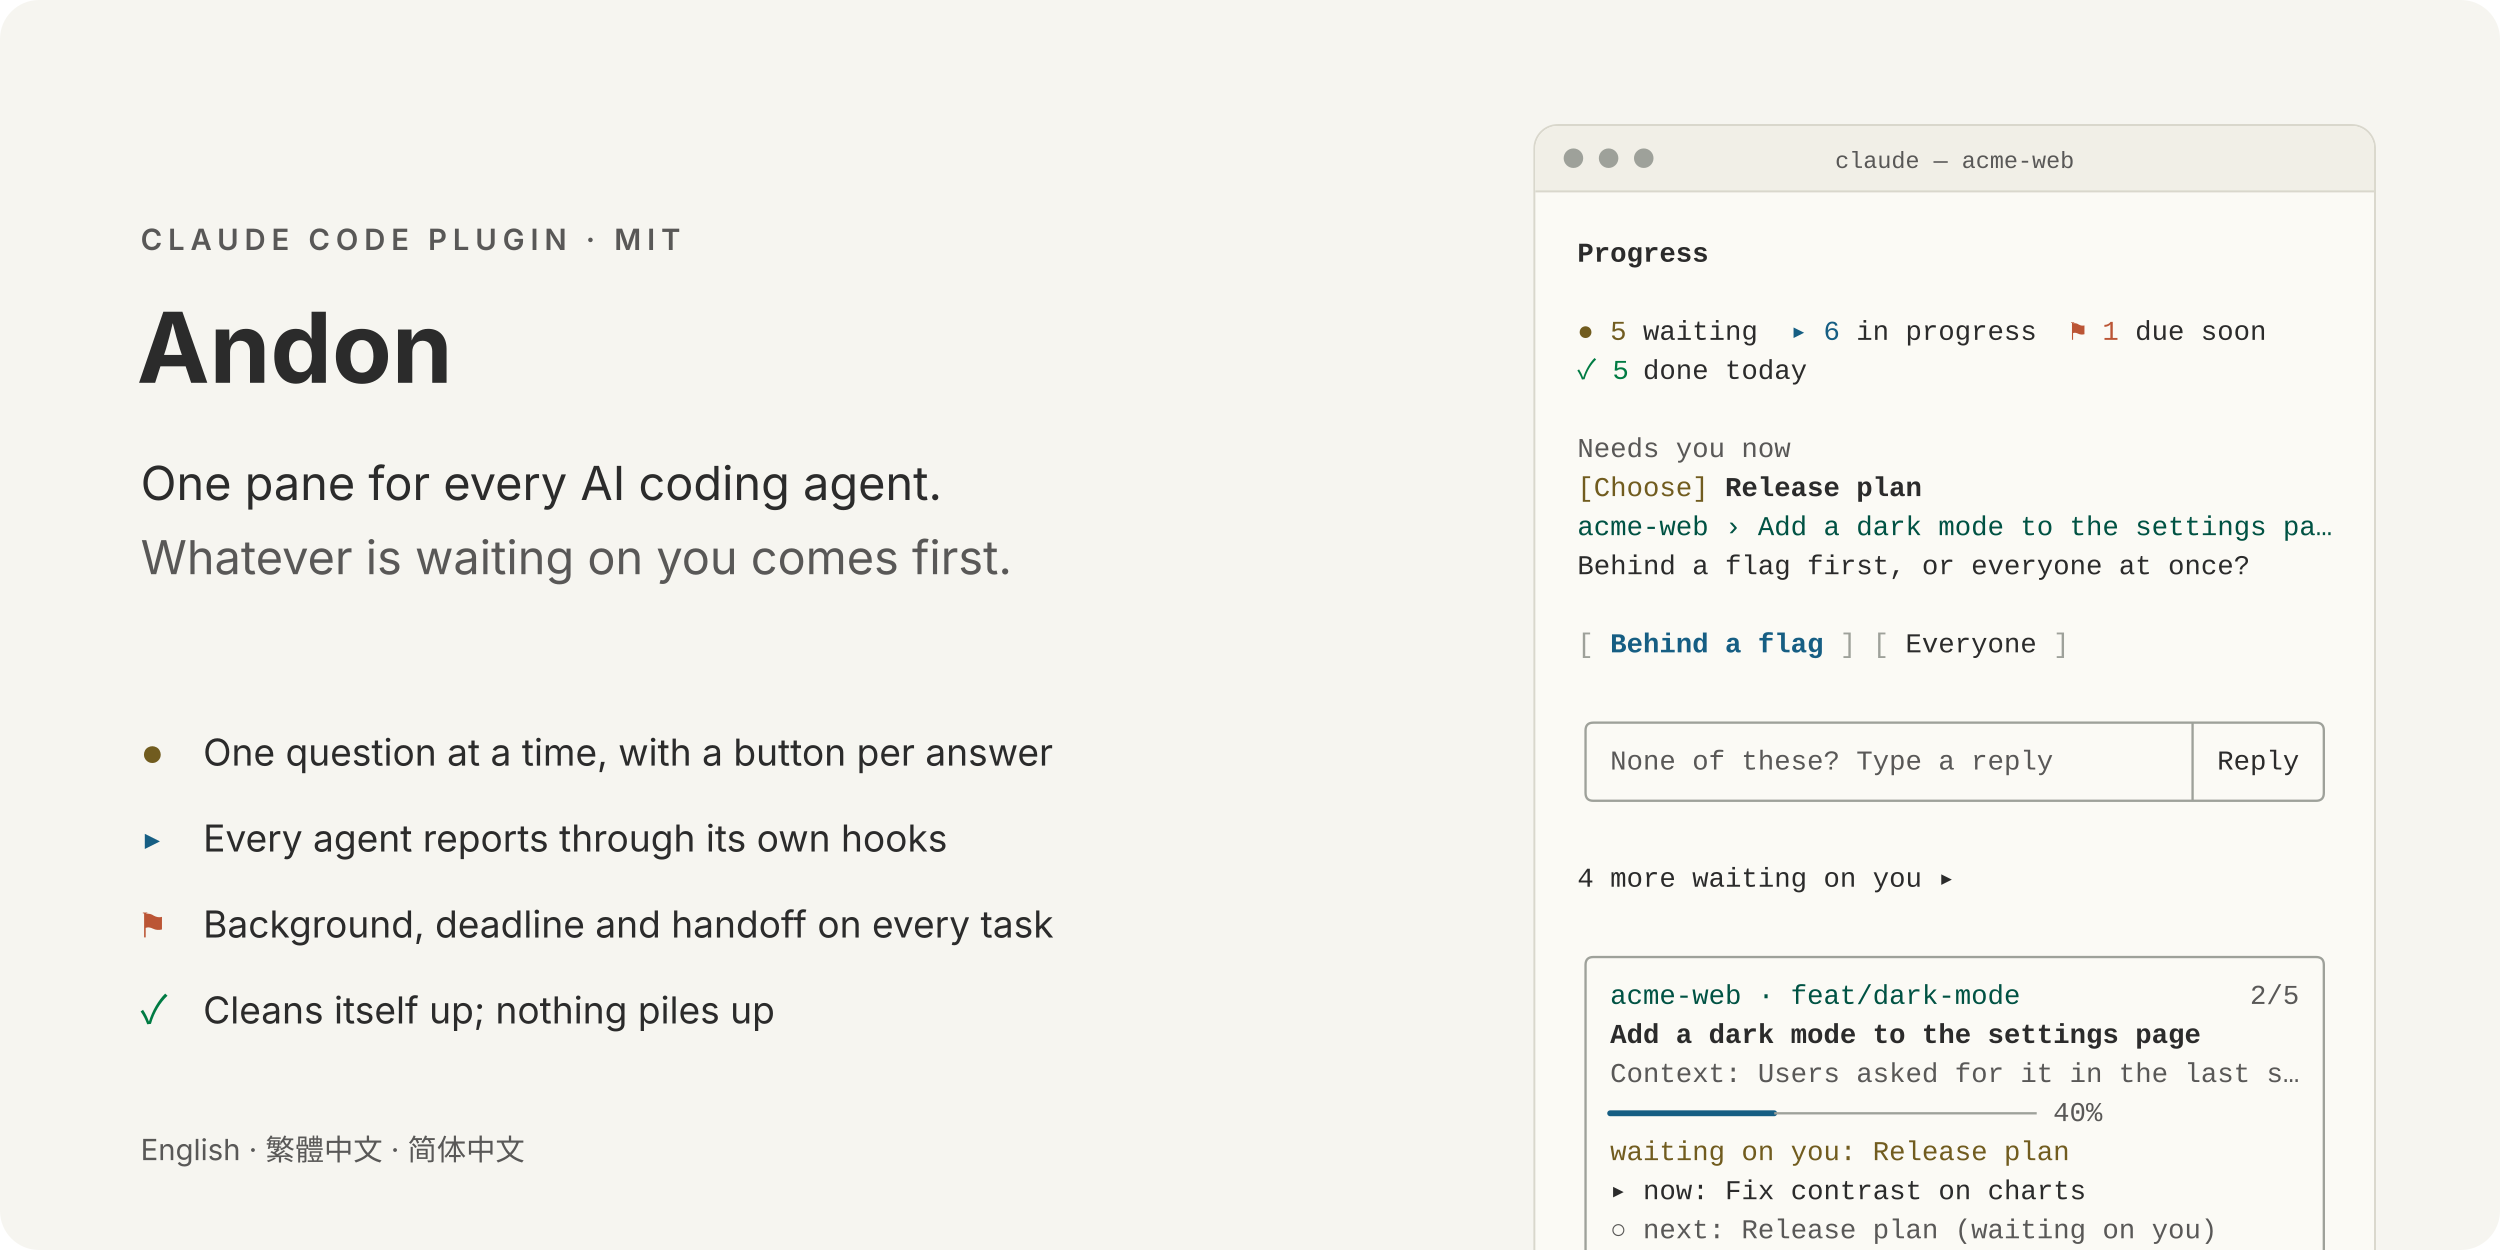
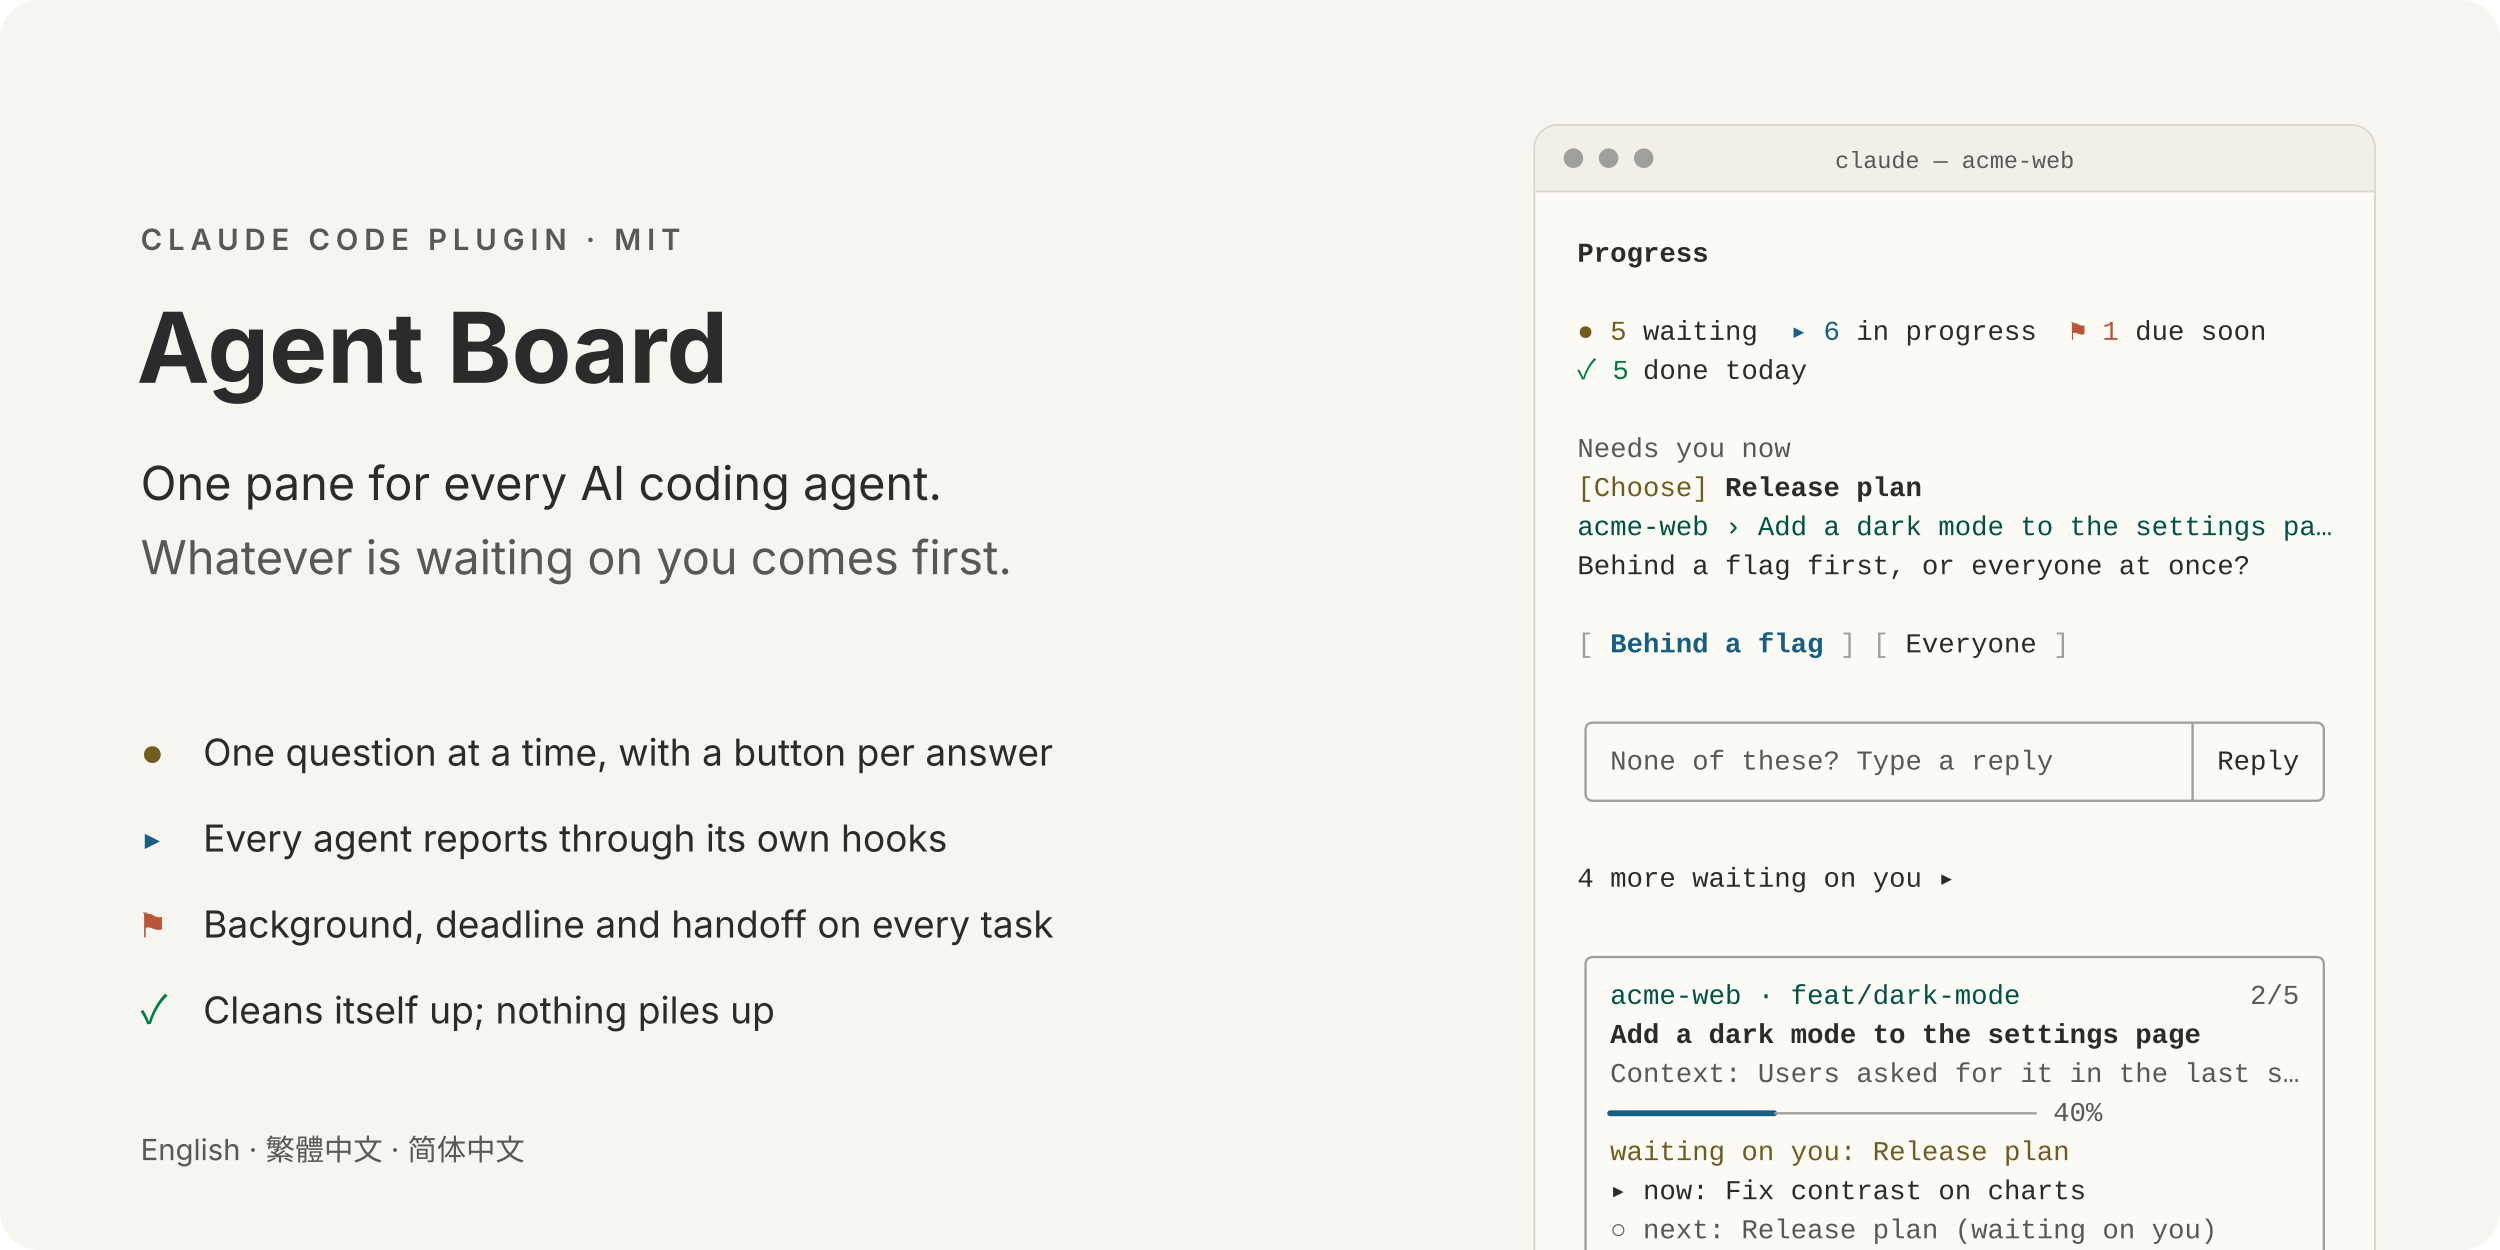
- <svg xmlns="http://www.w3.org/2000/svg" width="1280" height="640" viewBox="0 0 1280 640" role="img" aria-label="Andon: One pane for every AI coding agent. Whatever is waiting on you comes first.">
+ <svg xmlns="http://www.w3.org/2000/svg" width="1280" height="640" viewBox="0 0 1280 640" role="img" aria-label="Agent Board: One pane for every AI coding agent. Whatever is waiting on you comes first.">
  <defs>
    <clipPath id="edge">
      <rect width="1280" height="640" rx="20" />
    </clipPath>
  </defs>
  <g clip-path="url(#edge)">
    <rect width="1280" height="640" fill="#f6f5f0" />
    <text x="72" y="128" font-family="-apple-system, BlinkMacSystemFont, 'Segoe UI', 'Noto Sans TC', 'Noto Sans SC', 'PingFang TC', 'Microsoft JhengHei', 'Microsoft YaHei', sans-serif" font-size="15" font-weight="600" letter-spacing="3" fill="#595857">CLAUDE CODE PLUGIN  ·  MIT</text>
-     <text x="70" y="196" font-family="-apple-system, BlinkMacSystemFont, 'Segoe UI', 'Noto Sans TC', 'Noto Sans SC', 'PingFang TC', 'Microsoft JhengHei', 'Microsoft YaHei', sans-serif" font-size="50" font-weight="700" fill="#2b2b2b">Andon</text>
+     <text x="70" y="196" font-family="-apple-system, BlinkMacSystemFont, 'Segoe UI', 'Noto Sans TC', 'Noto Sans SC', 'PingFang TC', 'Microsoft JhengHei', 'Microsoft YaHei', sans-serif" font-size="50" font-weight="700" fill="#2b2b2b">Agent Board</text>
    <text x="72" y="256" font-family="-apple-system, BlinkMacSystemFont, 'Segoe UI', 'Noto Sans TC', 'Noto Sans SC', 'PingFang TC', 'Microsoft JhengHei', 'Microsoft YaHei', sans-serif" font-size="24" fill="#2b2b2b">One pane for every AI coding agent.</text>
    <text x="72" y="294" font-family="-apple-system, BlinkMacSystemFont, 'Segoe UI', 'Noto Sans TC', 'Noto Sans SC', 'PingFang TC', 'Microsoft JhengHei', 'Microsoft YaHei', sans-serif" font-size="24" fill="#595857">Whatever is waiting on you comes first.</text>
    <text x="72" y="392" font-family="ui-monospace, SFMono-Regular, Menlo, Consolas, 'Liberation Mono', 'Noto Sans Mono CJK TC', 'Noto Sans CJK TC', 'PingFang TC', 'Microsoft JhengHei', monospace" font-size="20" fill="#715C1F">●</text>
    <text x="104" y="392" font-family="-apple-system, BlinkMacSystemFont, 'Segoe UI', 'Noto Sans TC', 'Noto Sans SC', 'PingFang TC', 'Microsoft JhengHei', 'Microsoft YaHei', sans-serif" font-size="19" fill="#2b2b2b">One question at a time, with a button per answer</text>
    <text x="72" y="436" font-family="ui-monospace, SFMono-Regular, Menlo, Consolas, 'Liberation Mono', 'Noto Sans Mono CJK TC', 'Noto Sans CJK TC', 'PingFang TC', 'Microsoft JhengHei', monospace" font-size="20" fill="#165E83">▸</text>
    <text x="104" y="436" font-family="-apple-system, BlinkMacSystemFont, 'Segoe UI', 'Noto Sans TC', 'Noto Sans SC', 'PingFang TC', 'Microsoft JhengHei', 'Microsoft YaHei', sans-serif" font-size="19" fill="#2b2b2b">Every agent reports through its own hooks</text>
    <text x="72" y="480" font-family="ui-monospace, SFMono-Regular, Menlo, Consolas, 'Liberation Mono', 'Noto Sans Mono CJK TC', 'Noto Sans CJK TC', 'PingFang TC', 'Microsoft JhengHei', monospace" font-size="20" fill="#BB5535">⚑</text>
    <text x="104" y="480" font-family="-apple-system, BlinkMacSystemFont, 'Segoe UI', 'Noto Sans TC', 'Noto Sans SC', 'PingFang TC', 'Microsoft JhengHei', 'Microsoft YaHei', sans-serif" font-size="19" fill="#2b2b2b">Background, deadline and handoff on every task</text>
    <text x="72" y="524" font-family="ui-monospace, SFMono-Regular, Menlo, Consolas, 'Liberation Mono', 'Noto Sans Mono CJK TC', 'Noto Sans CJK TC', 'PingFang TC', 'Microsoft JhengHei', monospace" font-size="20" fill="#007B43">✓</text>
    <text x="104" y="524" font-family="-apple-system, BlinkMacSystemFont, 'Segoe UI', 'Noto Sans TC', 'Noto Sans SC', 'PingFang TC', 'Microsoft JhengHei', 'Microsoft YaHei', sans-serif" font-size="19" fill="#2b2b2b">Cleans itself up; nothing piles up</text>
    <text x="72" y="594" font-family="-apple-system, BlinkMacSystemFont, 'Segoe UI', 'Noto Sans TC', 'Noto Sans SC', 'PingFang TC', 'Microsoft JhengHei', 'Microsoft YaHei', sans-serif" font-size="15" fill="#595857">English  ·  繁體中文  ·  简体中文</text>
    <g transform="translate(785.6 64)">
      <rect width="430.4" height="738" rx="12" fill="#fbfaf5" stroke="#d9d7cc" />
      <path d="M12 0.5h406.4a11.5 11.5 0 0 1 11.5 11.5v22h-429.4v-22a11.5 11.5 0 0 1 11.5-11.5z" fill="#f1efe7" />
      <line x1="0.5" y1="34" x2="429.9" y2="34" stroke="#d9d7cc" />
      <g fill="#9EA19A">
        <circle cx="20" cy="17" r="5" />
        <circle cx="38" cy="17" r="5" />
        <circle cx="56" cy="17" r="5" />
      </g>
      <text x="215.2" y="22" text-anchor="middle" font-family="ui-monospace, SFMono-Regular, Menlo, Consolas, 'Liberation Mono', 'Noto Sans Mono CJK TC', 'Noto Sans CJK TC', 'PingFang TC', 'Microsoft JhengHei', monospace" font-size="12" fill="#595857">claude  —  acme-web</text>
      <g font-family="ui-monospace, SFMono-Regular, Menlo, Consolas, 'Liberation Mono', 'Noto Sans Mono CJK TC', 'Noto Sans CJK TC', 'PingFang TC', 'Microsoft JhengHei', monospace" font-size="14" style="white-space:pre" xml:space="preserve">
        <path d="M38.8 506h84" fill="none" stroke="#165E83" stroke-width="3" stroke-linecap="round" />
        <path d="M26.2 316V310q0 -4 4 -4H30.4M30.4 306h302.4M332.8 306h8.4M337 306V316M341.2 306h58.8M400 306H400.2q4 0 4 4V316M26.2 316v20M337 316v20M404.2 316v20M26.2 336V342q0 4 4 4H30.4M30.4 346h302.4M332.8 346h8.4M337 346V336M341.2 346h58.8M400 346H400.2q4 0 4 -4V336M26.2 436V430q0 -4 4 -4H30.4M30.4 426h369.6M400 426H400.2q4 0 4 4V436M26.2 436v20M404.2 436v20M26.2 456v20M404.2 456v20M26.2 476v20M404.2 476v20M26.2 496v20M122.8 506h134.4M404.2 496v20M26.2 516v20M404.2 516v20M26.2 536v20M404.2 536v20M26.2 556v20M404.2 556v20M26.2 576v20M404.2 576v20" fill="none" stroke="#9EA19A" stroke-width="1.2" stroke-linecap="butt" />
        <text x="22.0" y="70" textLength="67.2" lengthAdjust="spacingAndGlyphs" fill="#2b2b2b" font-weight="700">Progress</text>
        <text x="22.0" y="110" textLength="25.2" lengthAdjust="spacingAndGlyphs" fill="#715C1F">● 5</text>
        <text x="55.6" y="110" textLength="58.8" lengthAdjust="spacingAndGlyphs" fill="#2b2b2b">waiting</text>
        <text x="131.2" y="110" textLength="25.2" lengthAdjust="spacingAndGlyphs" fill="#165E83">▸ 6</text>
        <text x="164.8" y="110" textLength="92.4" lengthAdjust="spacingAndGlyphs" fill="#2b2b2b">in progress</text>
        <text x="274.0" y="110" textLength="25.2" lengthAdjust="spacingAndGlyphs" fill="#BB5535">⚑ 1</text>
        <text x="307.6" y="110" textLength="67.2" lengthAdjust="spacingAndGlyphs" fill="#2b2b2b">due soon</text>
        <text x="22.0" y="130" textLength="25.2" lengthAdjust="spacingAndGlyphs" fill="#007B43">✓ 5</text>
        <text x="55.6" y="130" textLength="84.0" lengthAdjust="spacingAndGlyphs" fill="#2b2b2b">done today</text>
        <text x="22.0" y="170" textLength="109.2" lengthAdjust="spacingAndGlyphs" fill="#595857">Needs you now</text>
        <text x="22.0" y="190" textLength="67.2" lengthAdjust="spacingAndGlyphs" fill="#715C1F">[Choose]</text>
        <text x="97.6" y="190" textLength="100.8" lengthAdjust="spacingAndGlyphs" fill="#2b2b2b" font-weight="700">Release plan</text>
        <text x="22.0" y="210" textLength="386.4" lengthAdjust="spacingAndGlyphs" fill="#005243">acme-web › Add a dark mode to the settings pa…</text>
        <text x="22.0" y="230" textLength="344.4" lengthAdjust="spacingAndGlyphs" fill="#2b2b2b">Behind a flag first, or everyone at once?</text>
        <text x="22.0" y="270" textLength="8.4" lengthAdjust="spacingAndGlyphs" fill="#9EA19A">[</text>
        <text x="38.8" y="270" textLength="109.2" lengthAdjust="spacingAndGlyphs" fill="#165E83" font-weight="700">Behind a flag</text>
        <text x="156.4" y="270" textLength="8.4" lengthAdjust="spacingAndGlyphs" fill="#9EA19A">]</text>
        <text x="173.2" y="270" textLength="8.4" lengthAdjust="spacingAndGlyphs" fill="#9EA19A">[</text>
        <text x="190.0" y="270" textLength="67.2" lengthAdjust="spacingAndGlyphs" fill="#2b2b2b">Everyone</text>
        <text x="265.6" y="270" textLength="8.4" lengthAdjust="spacingAndGlyphs" fill="#9EA19A">]</text>
        <text x="38.8" y="330" textLength="226.8" lengthAdjust="spacingAndGlyphs" fill="#595857">None of these? Type a reply</text>
        <text x="349.6" y="330" textLength="42.0" lengthAdjust="spacingAndGlyphs" fill="#2b2b2b">Reply</text>
        <text x="22.0" y="390" textLength="193.2" lengthAdjust="spacingAndGlyphs" fill="#2b2b2b">4 more waiting on you ▸</text>
        <text x="38.8" y="450" textLength="210.0" lengthAdjust="spacingAndGlyphs" fill="#005243">acme-web · feat/dark-mode</text>
        <text x="366.4" y="450" textLength="25.2" lengthAdjust="spacingAndGlyphs" fill="#595857">2/5</text>
        <text x="38.8" y="470" textLength="302.4" lengthAdjust="spacingAndGlyphs" fill="#2b2b2b" font-weight="700">Add a dark mode to the settings page</text>
        <text x="38.8" y="490" textLength="352.8" lengthAdjust="spacingAndGlyphs" fill="#595857">Context: Users asked for it in the last s…</text>
        <text x="265.6" y="510" textLength="25.2" lengthAdjust="spacingAndGlyphs" fill="#595857">40%</text>
        <text x="38.8" y="530" textLength="235.2" lengthAdjust="spacingAndGlyphs" fill="#715C1F">waiting on you: Release plan</text>
        <text x="38.8" y="550" textLength="243.6" lengthAdjust="spacingAndGlyphs" fill="#2b2b2b">▸ now: Fix contrast on charts</text>
        <text x="38.8" y="570" textLength="310.8" lengthAdjust="spacingAndGlyphs" fill="#595857">○ next: Release plan (waiting on you)</text>
        <text x="38.8" y="590" textLength="344.4" lengthAdjust="spacingAndGlyphs" fill="#165E83" text-decoration="underline">PR #128 · CI running · waiting for review</text>
        <text x="391.6" y="590" textLength="8.4" lengthAdjust="spacingAndGlyphs" fill="#165E83">●</text>
      </g>
    </g>
  </g>
</svg>
